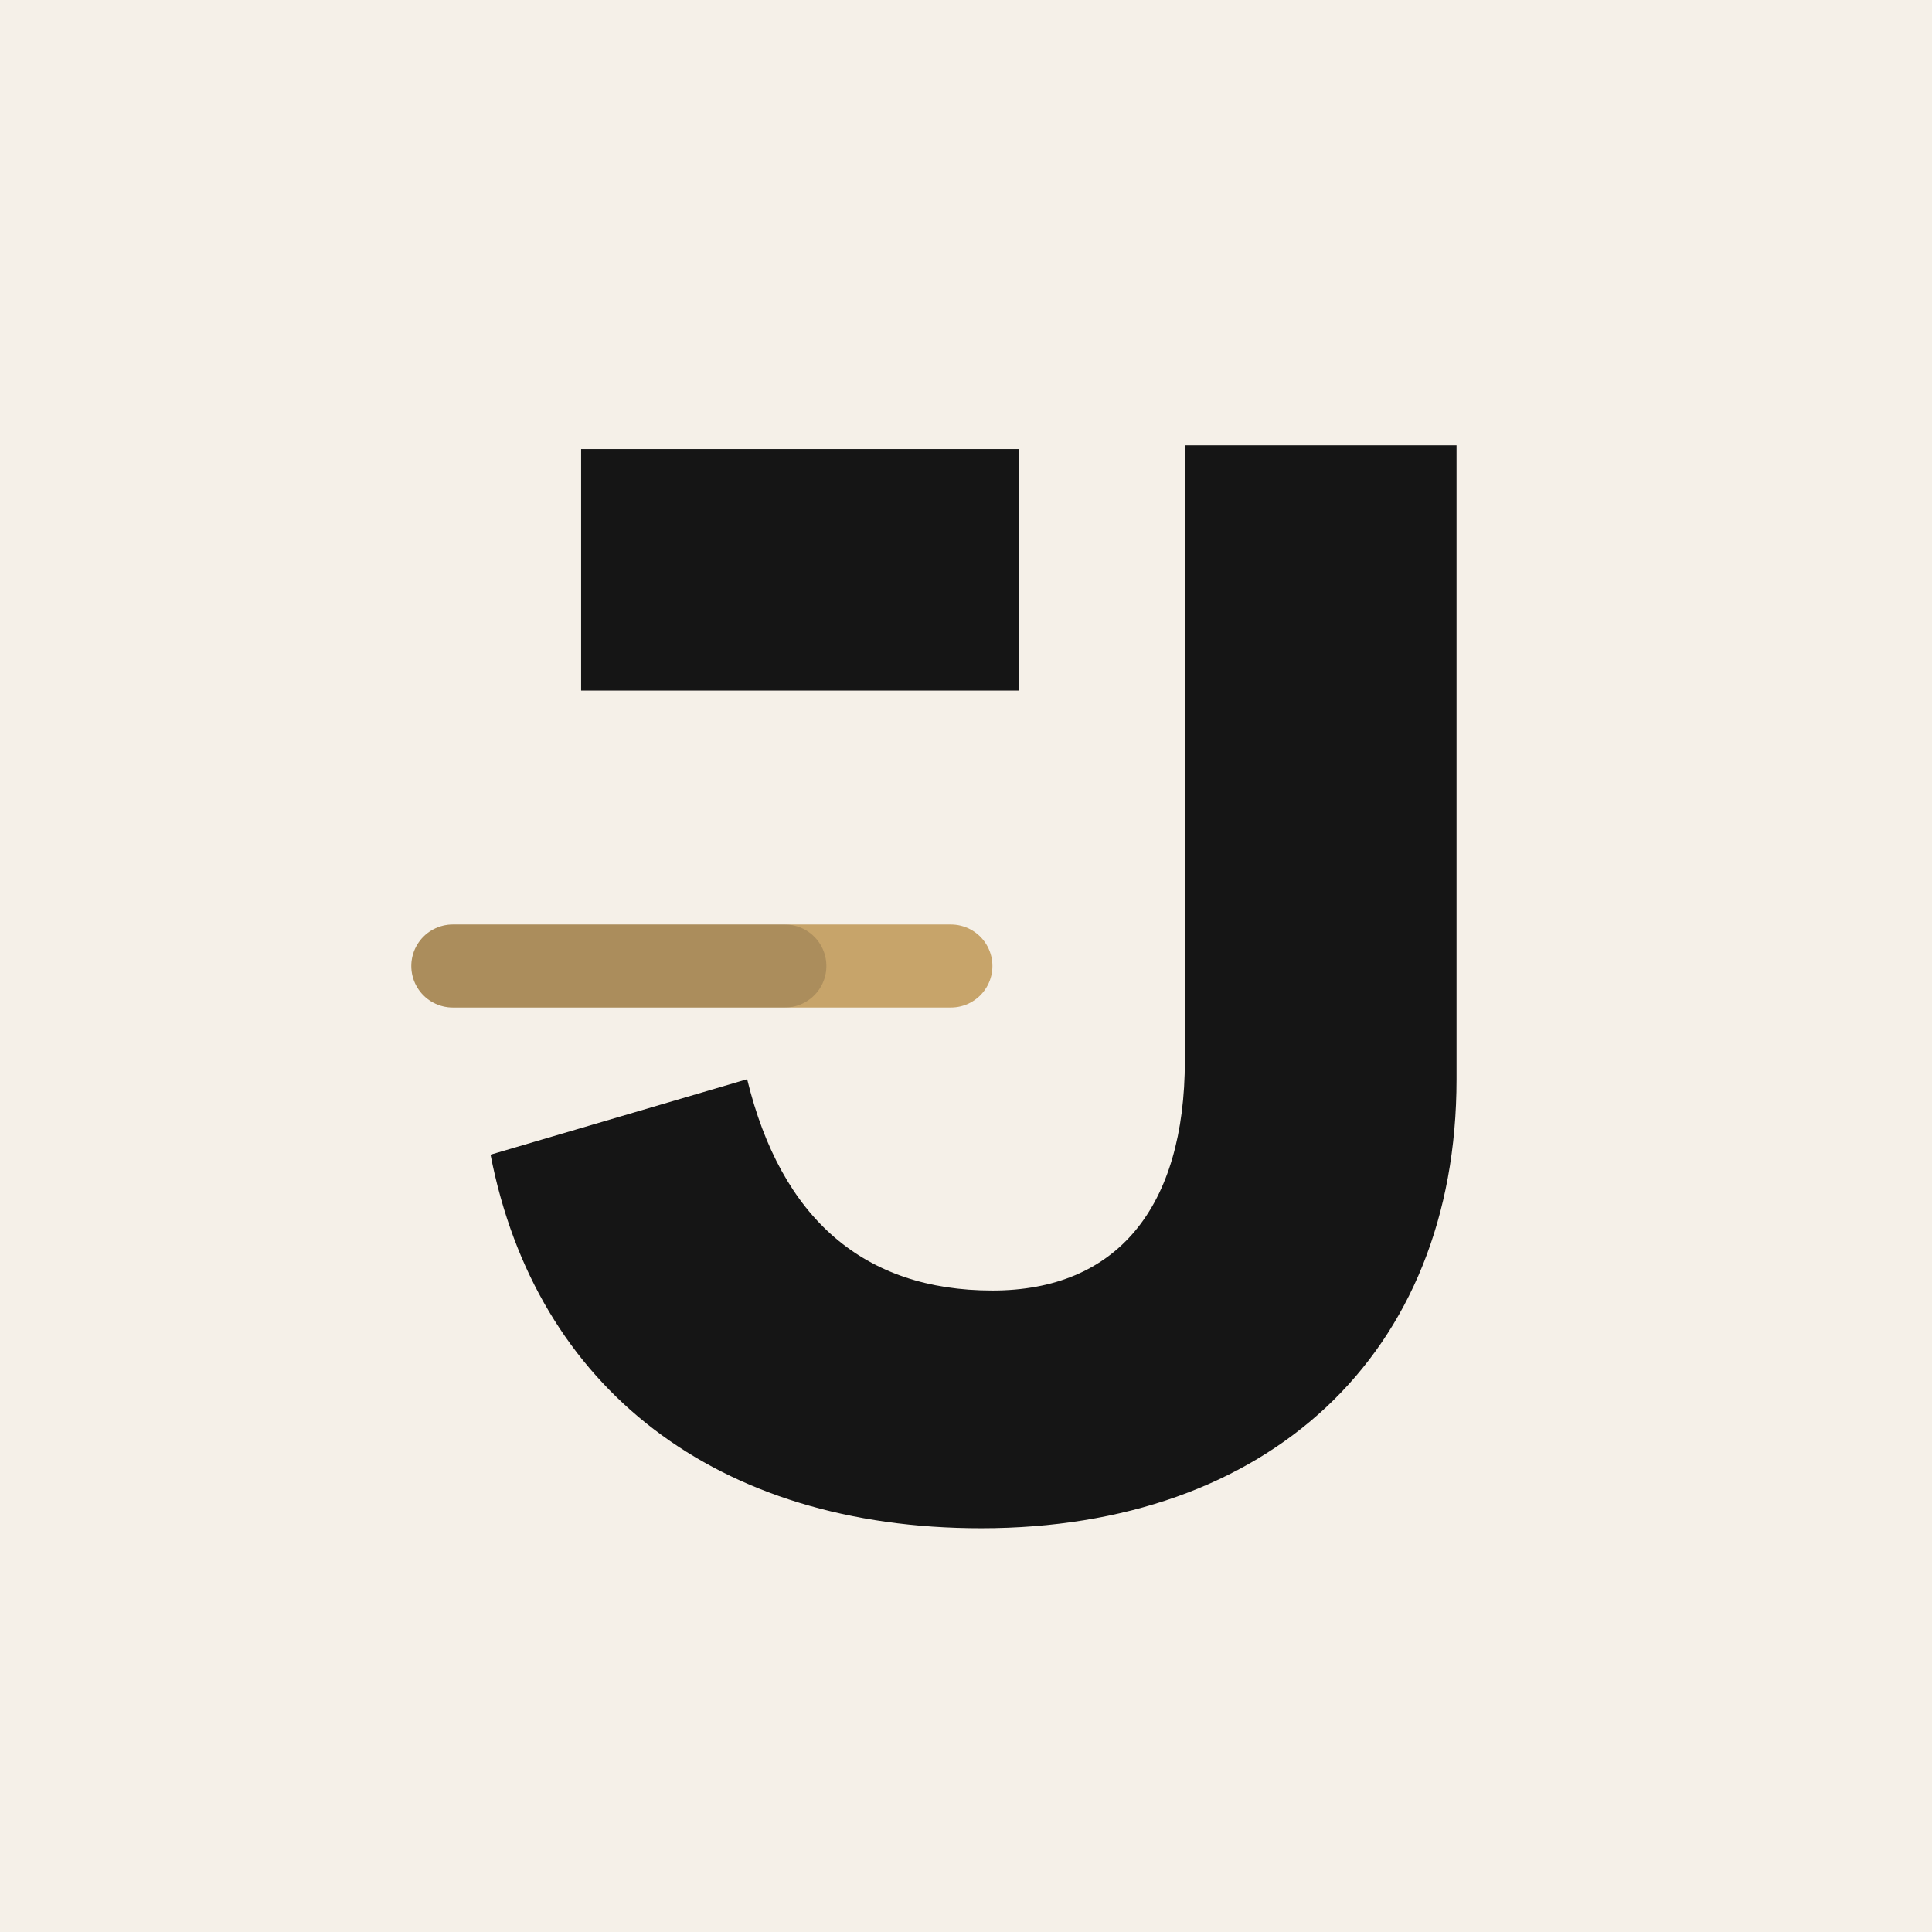
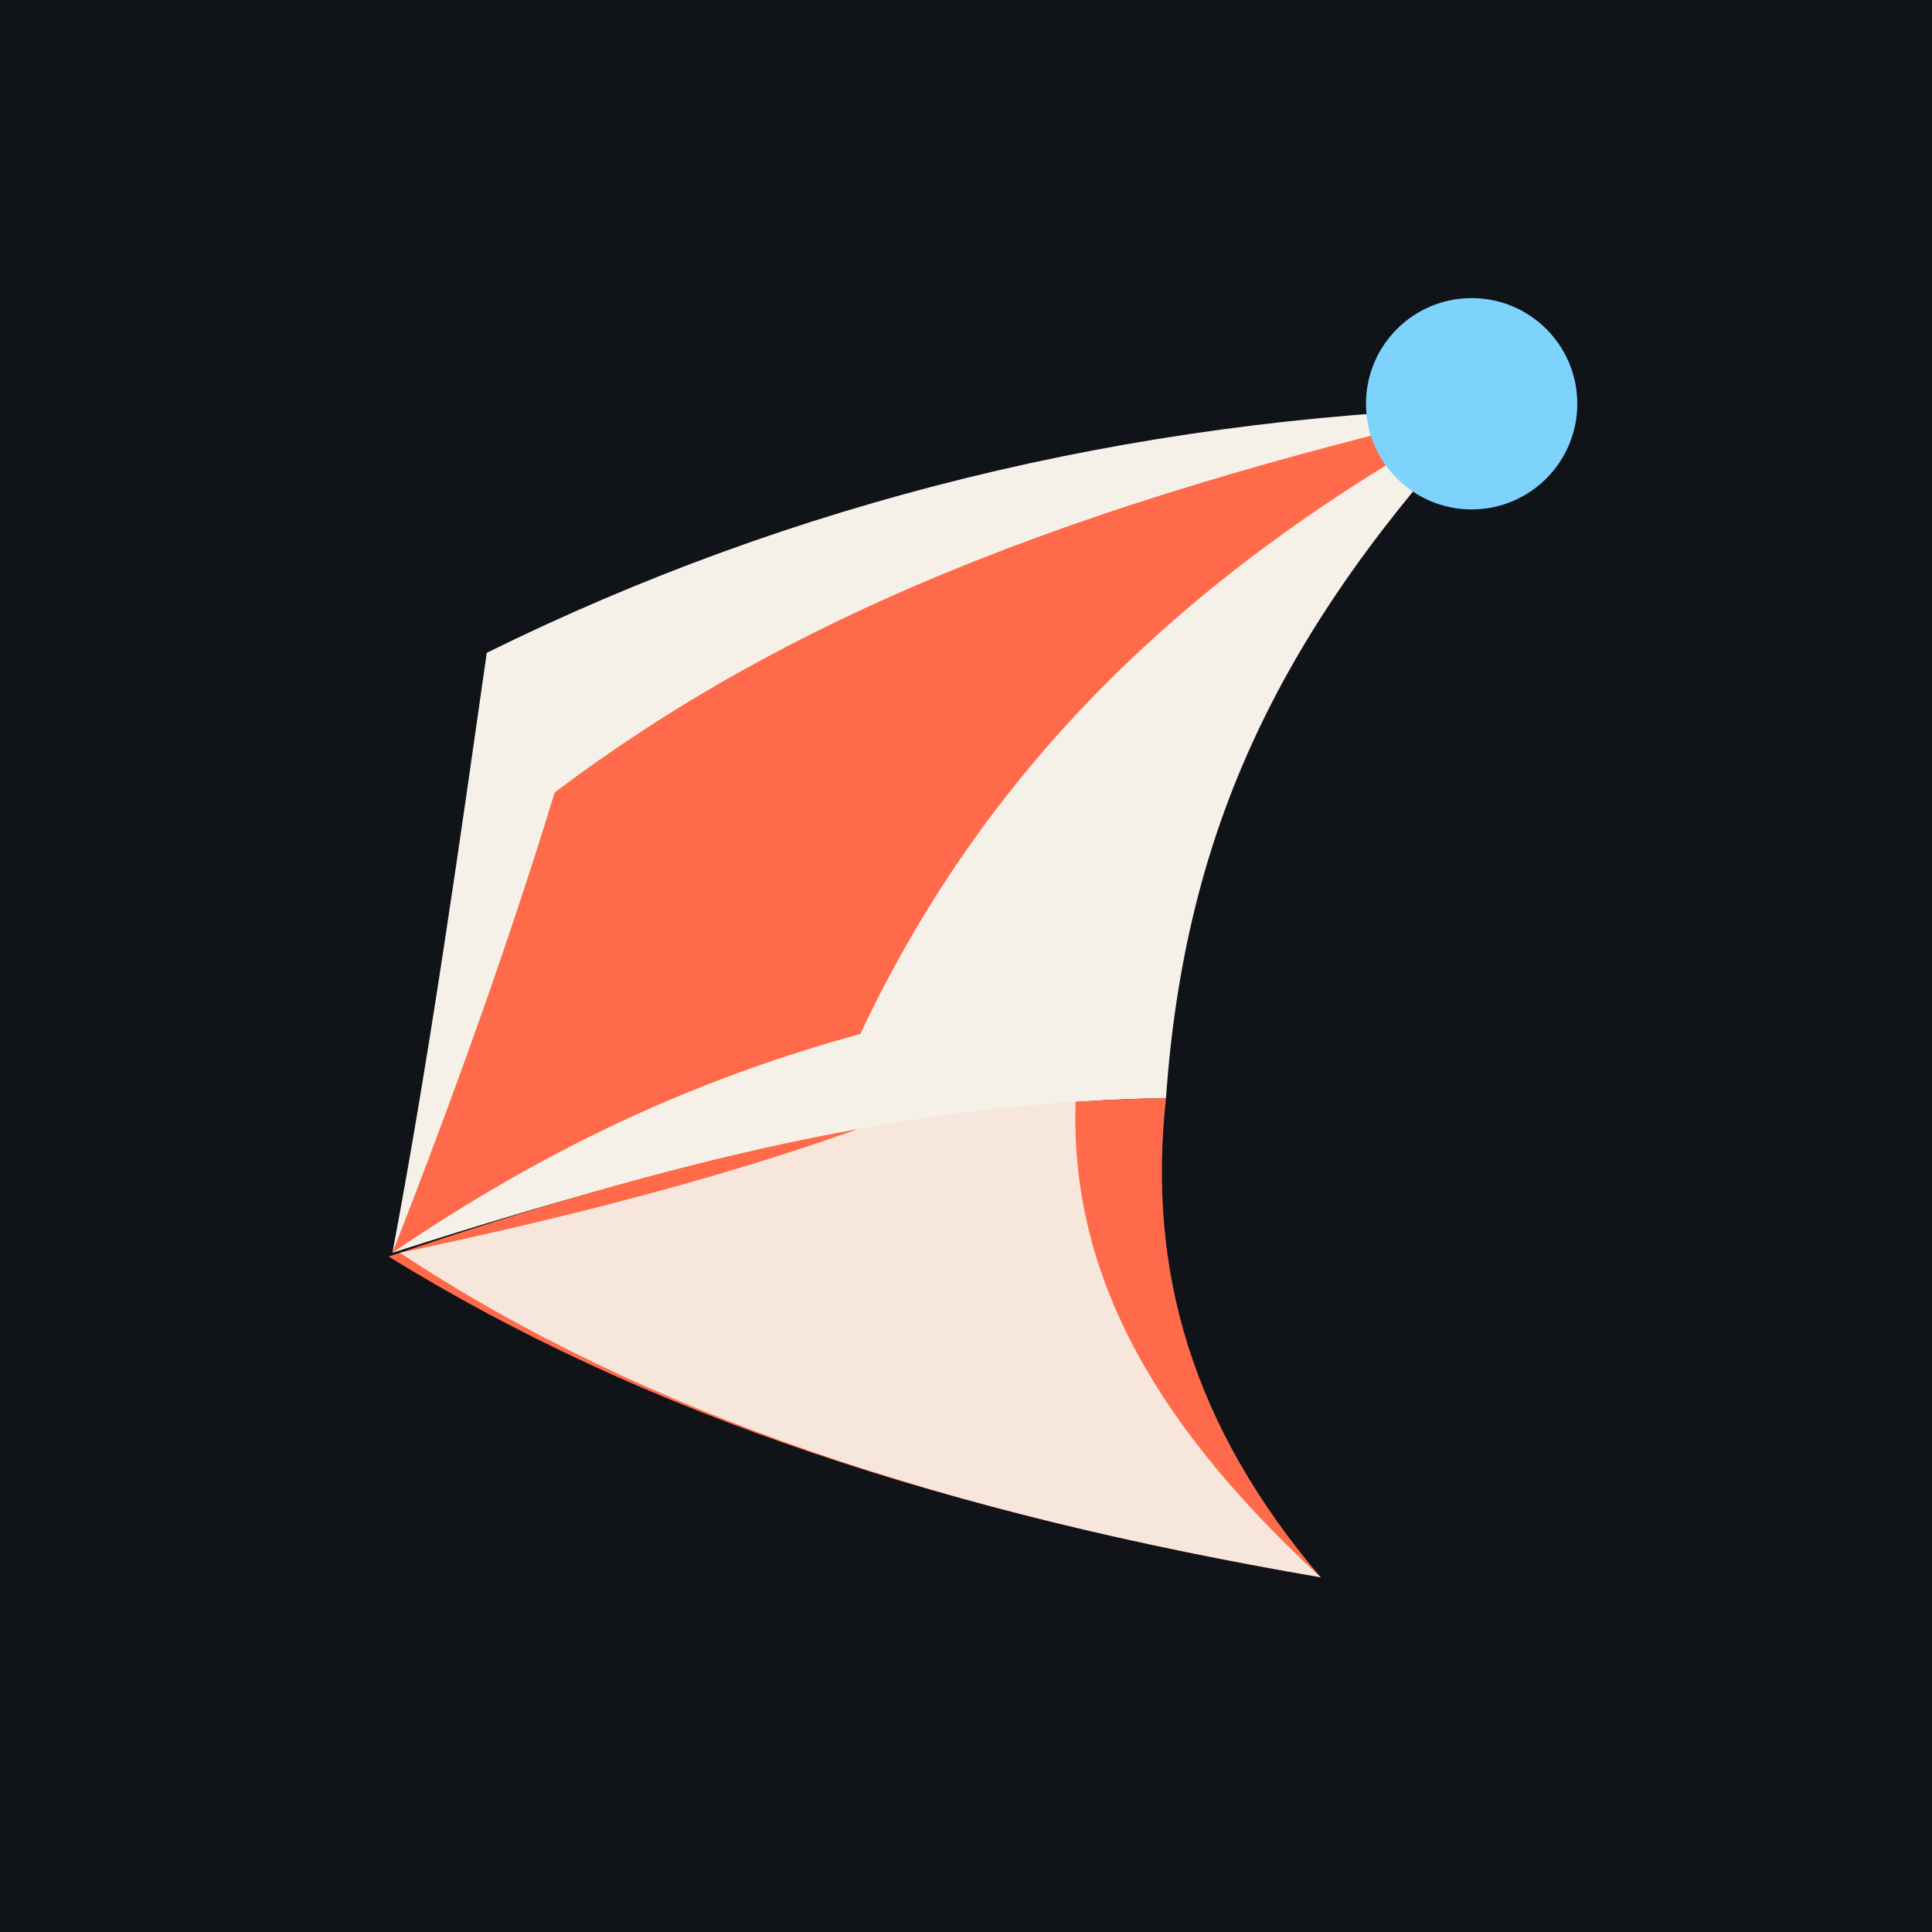
<svg xmlns="http://www.w3.org/2000/svg" viewBox="0 0 512 512" fill="none">
-   <rect width="512" height="512" fill="#F5F0E8" />
-   <path d="M314 118H386V286C386 359 336 405 260 405C190 405 142 368 130 306L198 286C207 323 229 342 263 342C296 342 314 320 314 281V118Z" fill="#151515" />
-   <path d="M154 119H270V183H154V119Z" fill="#151515" />
-   <path d="M120 256H252" stroke="#C7A46A" stroke-width="22" stroke-linecap="round" />
-   <path d="M120 256H208" stroke="#151515" stroke-opacity=".16" stroke-width="22" stroke-linecap="round" />
+   <rect width="512" height="512" fill="#101318" />
+   <path d="M104 332C169 223 253 145 394 108C339 167 314 220 309 291C249 292 188 305 104 332Z" fill="#F5F1E8" />
+   <path d="M103 333C188 304 249 292 309 291C304 337 316 378 350 418C251 401 171 375 103 333Z" fill="#FF6B4A" />
+   <path d="M129 173C210 133 299 111 394 108C258 148 176 223 104 332C114 279 122 222 129 173Z" fill="#F5F1E8" />
+   <path d="M147 210C208 164 282 134 394 108C312 152 260 206 228 274C188 285 148 302 104 332C122 286 136 246 147 210Z" fill="#FF6B4A" />
+   <path d="M106 332C171 375 251 401 350 418C299 371 278 326 287 273C245 296 187 315 106 332Z" fill="#F5F1E8" fill-opacity=".92" />
+   <circle cx="390" cy="107" r="28" fill="#7DD3FC" />
</svg>
